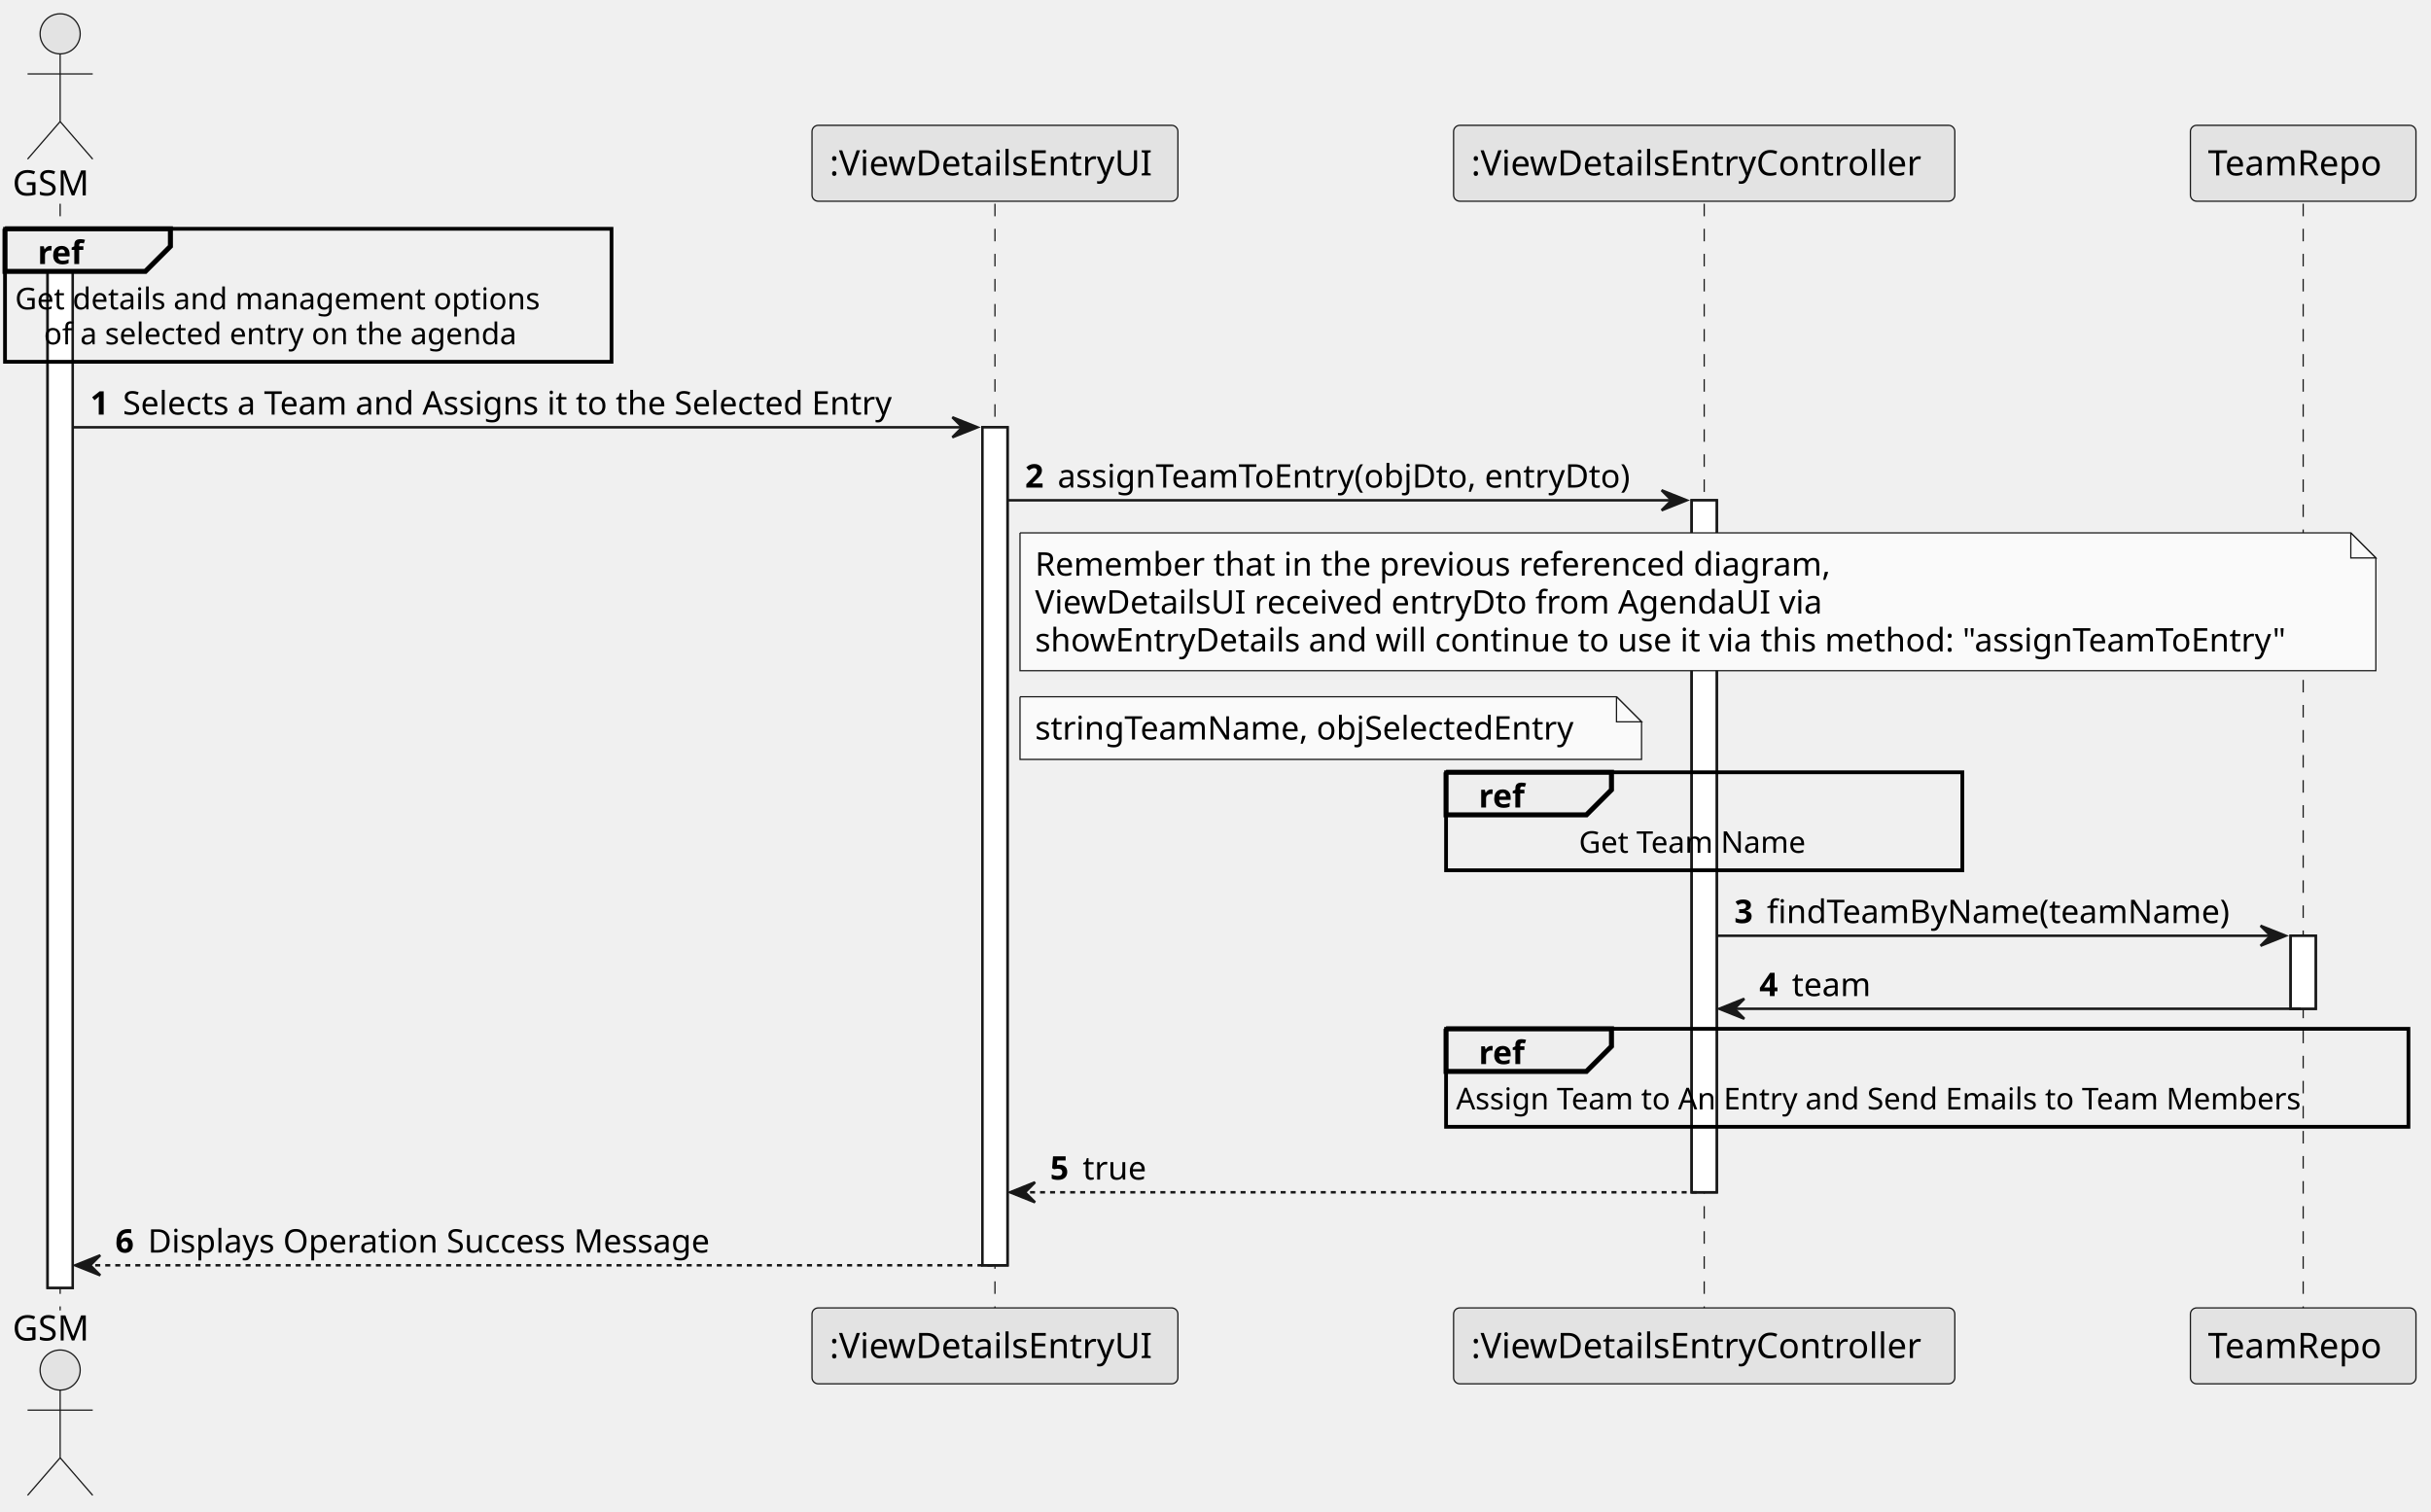
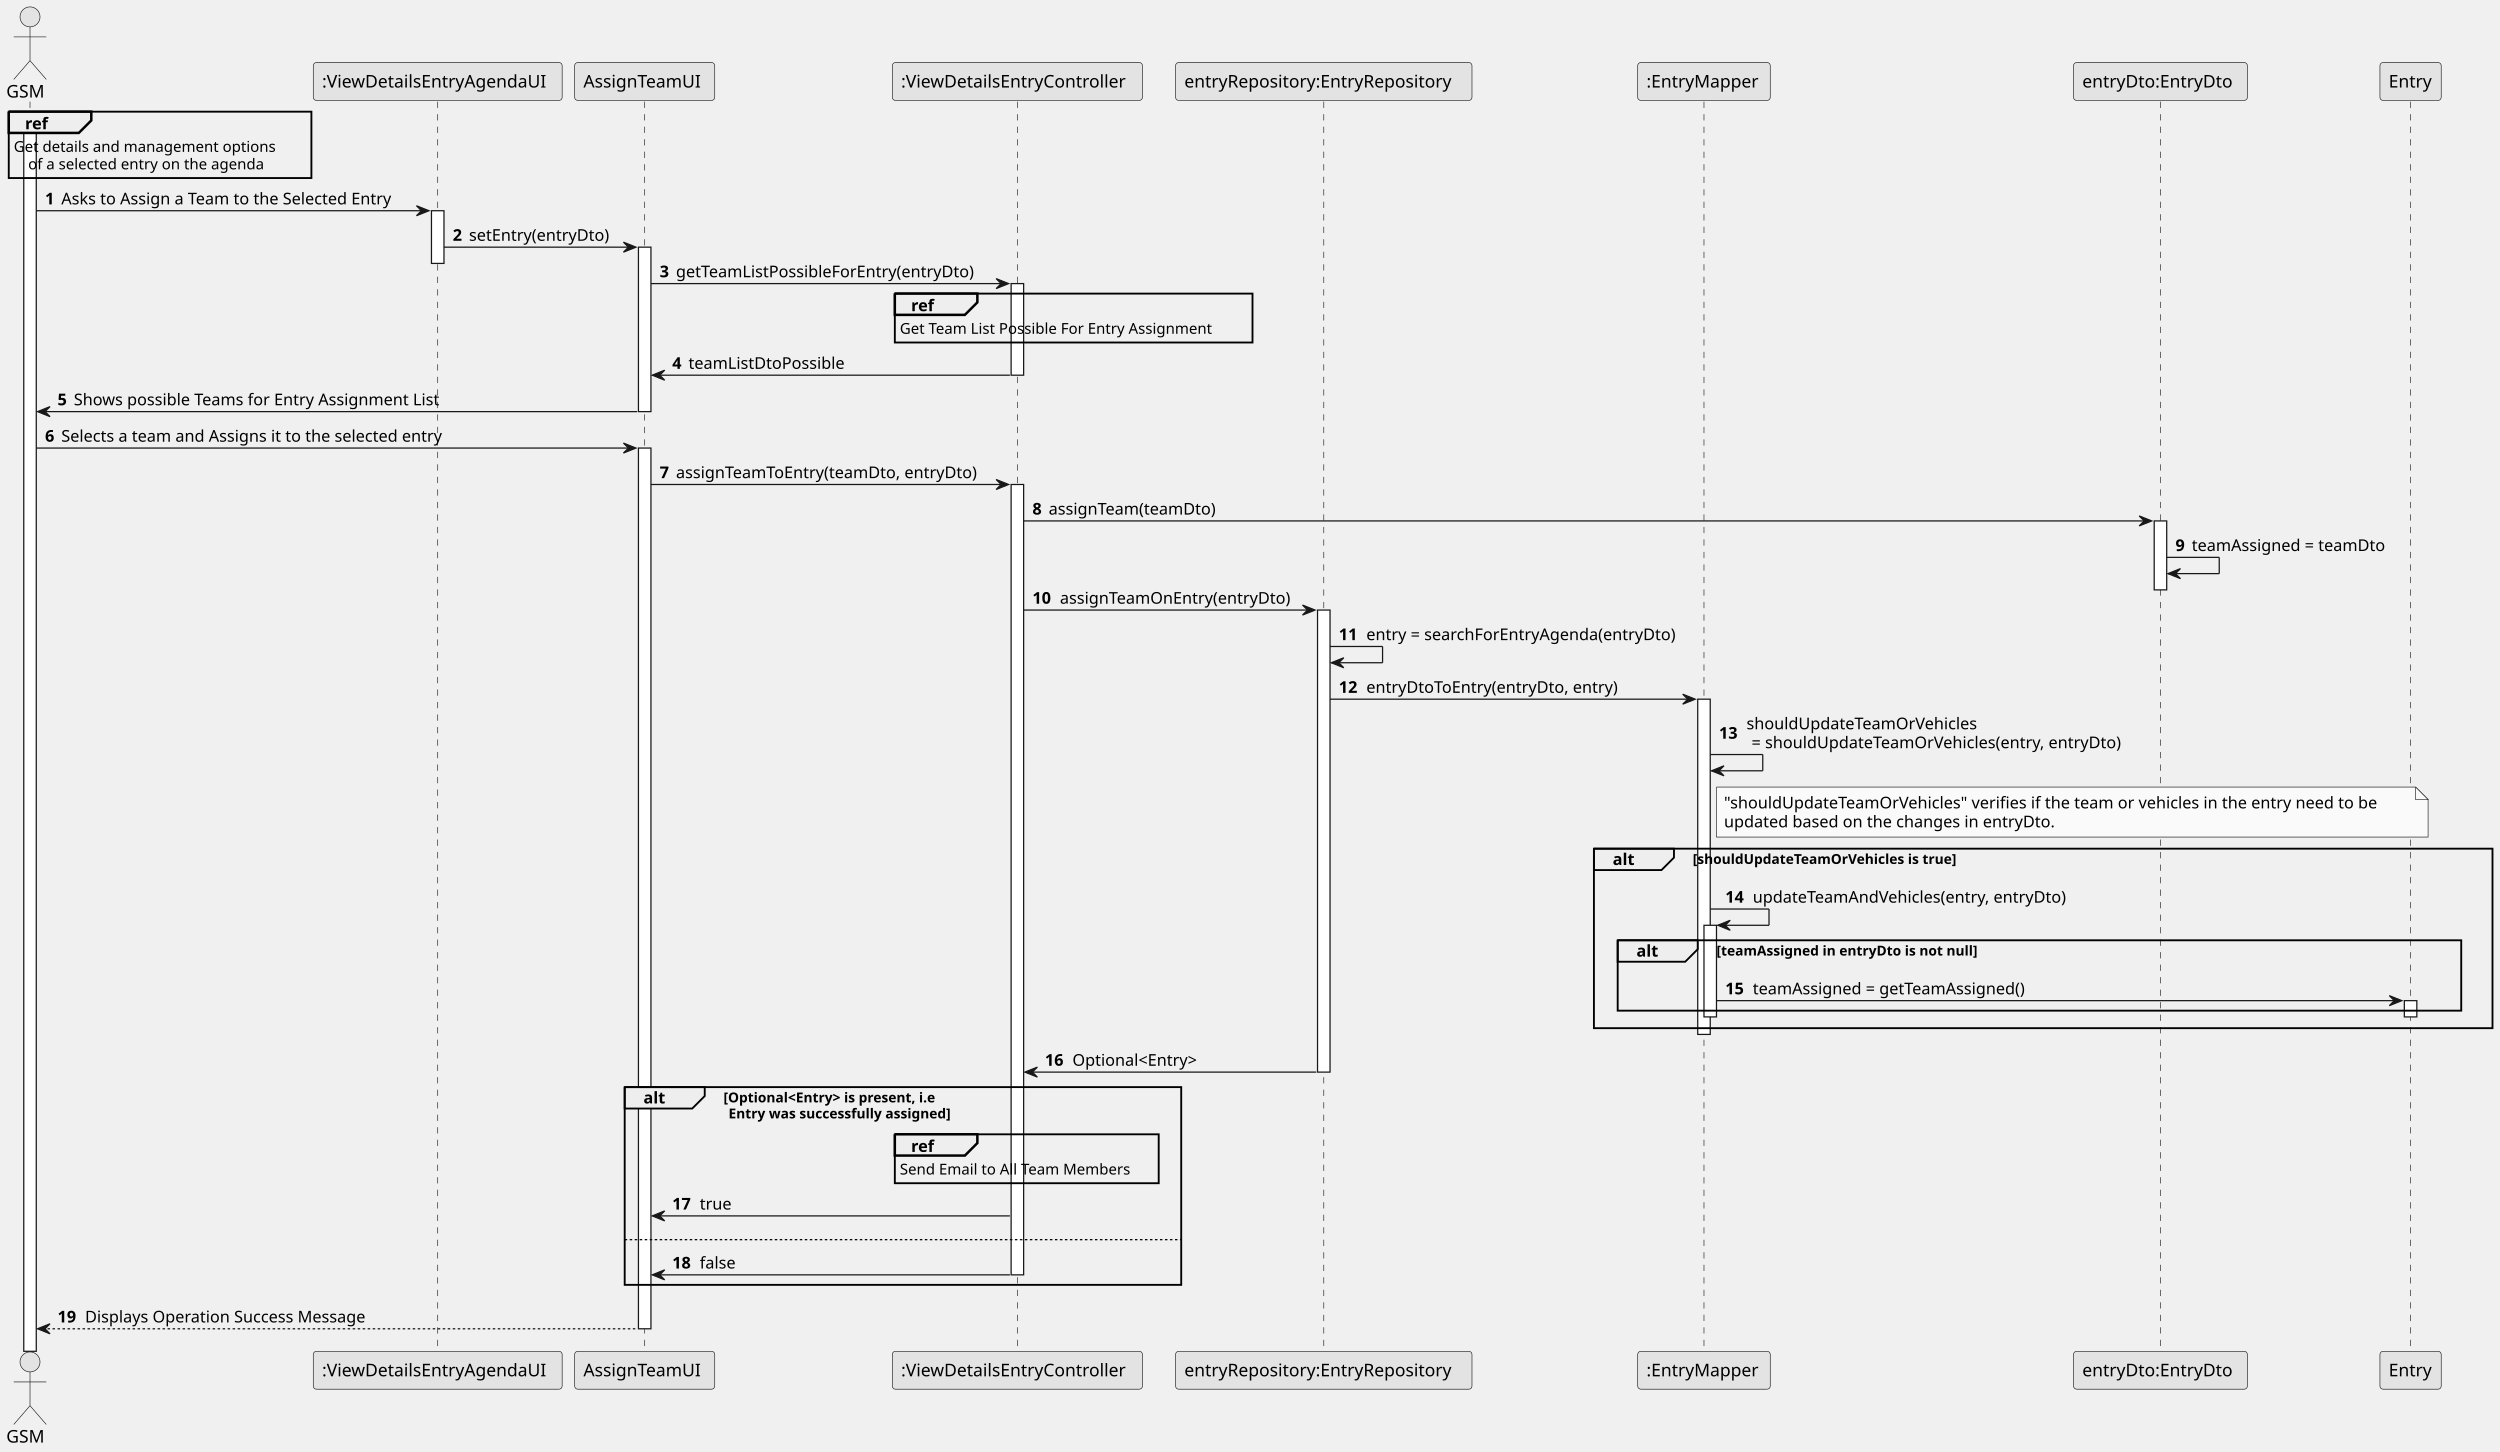
- <svg xmlns="http://www.w3.org/2000/svg" contentStyleType="text/css" height="603px" preserveAspectRatio="none" style="width:970px;height:603px;background:#FFFFFF;" version="1.1" viewBox="0 0 970 603" width="970px" zoomAndPan="magnify">
+ <svg xmlns="http://www.w3.org/2000/svg" contentStyleType="text/css" height="1161px" preserveAspectRatio="none" style="width:1999px;height:1161px;background:#FFFFFF;" version="1.1" viewBox="0 0 1999 1161" width="1999px" zoomAndPan="magnify">
  <defs />
  <g>
-     <rect fill="#FFFFFF" height="422.602" style="stroke:#181818;stroke-width:1.0;" width="10" x="19" y="91.297" />
-     <rect fill="#FFFFFF" height="334.398" style="stroke:#181818;stroke-width:1.0;" width="10" x="392" y="170.5" />
-     <rect fill="#FFFFFF" height="276.133" style="stroke:#181818;stroke-width:1.0;" width="10" x="675" y="199.633" />
-     <rect fill="#FFFFFF" height="29.133" style="stroke:#181818;stroke-width:1.0;" width="10" x="914" y="373.398" />
-     <line style="stroke:#181818;stroke-width:0.5;stroke-dasharray:5.0,5.0;" x1="24" x2="24" y1="81.297" y2="522.898" />
-     <line style="stroke:#181818;stroke-width:0.5;stroke-dasharray:5.0,5.0;" x1="397" x2="397" y1="81.297" y2="522.898" />
-     <line style="stroke:#181818;stroke-width:0.5;stroke-dasharray:5.0,5.0;" x1="680" x2="680" y1="81.297" y2="522.898" />
-     <line style="stroke:#181818;stroke-width:0.5;stroke-dasharray:5.0,5.0;" x1="919" x2="919" y1="81.297" y2="522.898" />
+     <line style="stroke:#181818;stroke-width:0.5;stroke-dasharray:5.0,5.0;" x1="24" x2="24" y1="81.297" y2="1080.5" />
+     <rect fill="#FFFFFF" height="991.203" style="stroke:#181818;stroke-width:1.0;" width="10" x="19" y="89.297" />
+     <line style="stroke:#181818;stroke-width:0.5;stroke-dasharray:5.0,5.0;" x1="350" x2="350" y1="81.297" y2="1080.5" />
+     <rect fill="#FFFFFF" height="42.133" style="stroke:#181818;stroke-width:1.0;" width="10" x="345" y="168.5" />
+     <line style="stroke:#181818;stroke-width:0.5;stroke-dasharray:5.0,5.0;" x1="515.5" x2="515.5" y1="81.297" y2="1080.5" />
+     <rect fill="#FFFFFF" height="131.5" style="stroke:#181818;stroke-width:1.0;" width="10" x="510.5" y="197.633" />
+     <rect fill="#FFFFFF" height="704.234" style="stroke:#181818;stroke-width:1.0;" width="10" x="510.5" y="358.266" />
+     <line style="stroke:#181818;stroke-width:0.5;stroke-dasharray:5.0,5.0;" x1="813.5" x2="813.5" y1="81.297" y2="1080.5" />
+     <rect fill="#FFFFFF" height="73.234" style="stroke:#181818;stroke-width:1.0;" width="10" x="808.5" y="226.766" />
+     <rect fill="#FFFFFF" height="631.969" style="stroke:#181818;stroke-width:1.0;" width="10" x="808.5" y="387.398" />
+     <line style="stroke:#181818;stroke-width:0.5;stroke-dasharray:5.0,5.0;" x1="1058.5" x2="1058.5" y1="81.297" y2="1080.5" />
+     <rect fill="#FFFFFF" height="369.461" style="stroke:#181818;stroke-width:1.0;" width="10" x="1053.5" y="487.797" />
+     <line style="stroke:#181818;stroke-width:0.5;stroke-dasharray:5.0,5.0;" x1="1362.5" x2="1362.5" y1="81.297" y2="1080.5" />
+     <rect fill="#FFFFFF" height="268.062" style="stroke:#181818;stroke-width:1.0;" width="10" x="1357.5" y="559.062" />
+     <rect fill="#FFFFFF" height="73.266" style="stroke:#181818;stroke-width:1.0;" width="10" x="1362.5" y="739.859" />
+     <line style="stroke:#181818;stroke-width:0.5;stroke-dasharray:5.0,5.0;" x1="1727.5" x2="1727.5" y1="81.297" y2="1080.5" />
+     <rect fill="#FFFFFF" height="55.133" style="stroke:#181818;stroke-width:1.0;" width="10" x="1722.5" y="416.531" />
+     <line style="stroke:#181818;stroke-width:0.5;stroke-dasharray:5.0,5.0;" x1="1927.5" x2="1927.5" y1="81.297" y2="1080.5" />
+     <rect fill="#FFFFFF" height="13" style="stroke:#181818;stroke-width:1.0;" width="10" x="1922.5" y="800.125" />
    <text fill="#000000" font-family="sans-serif" font-size="14" lengthAdjust="spacing" textLength="32" x="5" y="77.995">GSM</text>
    <ellipse cx="24" cy="13.5" fill="#E3E3E3" rx="8" ry="8" style="stroke:#181818;stroke-width:0.5;" />
    <path d="M24,21.5 L24,48.5 M11,29.5 L37,29.5 M24,48.5 L11,63.5 M24,48.5 L37,63.5 " fill="none" style="stroke:#181818;stroke-width:0.5;" />
-     <text fill="#000000" font-family="sans-serif" font-size="14" lengthAdjust="spacing" textLength="32" x="5" y="534.894">GSM</text>
-     <ellipse cx="24" cy="546.695" fill="#E3E3E3" rx="8" ry="8" style="stroke:#181818;stroke-width:0.5;" />
-     <path d="M24,554.695 L24,581.695 M11,562.695 L37,562.695 M24,581.695 L11,596.695 M24,581.695 L37,596.695 " fill="none" style="stroke:#181818;stroke-width:0.5;" />
-     <rect fill="#E3E3E3" height="30.297" rx="2.5" ry="2.5" style="stroke:#181818;stroke-width:0.5;" width="146" x="324" y="50" />
-     <text fill="#000000" font-family="sans-serif" font-size="14" lengthAdjust="spacing" textLength="132" x="331" y="69.995">:ViewDetailsEntryUI</text>
-     <rect fill="#E3E3E3" height="30.297" rx="2.5" ry="2.5" style="stroke:#181818;stroke-width:0.5;" width="146" x="324" y="521.898" />
-     <text fill="#000000" font-family="sans-serif" font-size="14" lengthAdjust="spacing" textLength="132" x="331" y="541.894">:ViewDetailsEntryUI</text>
-     <rect fill="#E3E3E3" height="30.297" rx="2.5" ry="2.5" style="stroke:#181818;stroke-width:0.5;" width="200" x="580" y="50" />
-     <text fill="#000000" font-family="sans-serif" font-size="14" lengthAdjust="spacing" textLength="186" x="587" y="69.995">:ViewDetailsEntryController</text>
-     <rect fill="#E3E3E3" height="30.297" rx="2.5" ry="2.5" style="stroke:#181818;stroke-width:0.5;" width="200" x="580" y="521.898" />
-     <text fill="#000000" font-family="sans-serif" font-size="14" lengthAdjust="spacing" textLength="186" x="587" y="541.894">:ViewDetailsEntryController</text>
-     <rect fill="#E3E3E3" height="30.297" rx="2.5" ry="2.5" style="stroke:#181818;stroke-width:0.5;" width="90" x="874" y="50" />
-     <text fill="#000000" font-family="sans-serif" font-size="14" lengthAdjust="spacing" textLength="76" x="881" y="69.995">TeamRepo</text>
-     <rect fill="#E3E3E3" height="30.297" rx="2.5" ry="2.5" style="stroke:#181818;stroke-width:0.5;" width="90" x="874" y="521.898" />
-     <text fill="#000000" font-family="sans-serif" font-size="14" lengthAdjust="spacing" textLength="76" x="881" y="541.894">TeamRepo</text>
-     <rect fill="#FFFFFF" height="422.602" style="stroke:#181818;stroke-width:1.0;" width="10" x="19" y="91.297" />
-     <rect fill="#FFFFFF" height="334.398" style="stroke:#181818;stroke-width:1.0;" width="10" x="392" y="170.5" />
-     <rect fill="#FFFFFF" height="276.133" style="stroke:#181818;stroke-width:1.0;" width="10" x="675" y="199.633" />
-     <rect fill="#FFFFFF" height="29.133" style="stroke:#181818;stroke-width:1.0;" width="10" x="914" y="373.398" />
-     <rect fill="none" height="53.07" style="stroke:#000000;stroke-width:1.5;" width="242" x="2" y="91.297" />
-     <path d="M2,91.297 L68,91.297 L68,98.297 L58,108.297 L2,108.297 L2,91.297 " fill="#EEEEEE" style="stroke:#000000;stroke-width:2.0;" />
-     <text fill="#000000" font-family="sans-serif" font-size="13" font-weight="bold" lengthAdjust="spacing" textLength="21" x="15" y="105.364">ref</text>
-     <text fill="#000000" font-family="sans-serif" font-size="12" lengthAdjust="spacing" textLength="234" x="6" y="123.436">Get details and management options</text>
-     <text fill="#000000" font-family="sans-serif" font-size="12" lengthAdjust="spacing" textLength="215" x="17.5" y="137.404">of a selected entry on the agenda</text>
-     <polygon fill="#181818" points="380,166.5,390,170.5,380,174.5,384,170.5" style="stroke:#181818;stroke-width:1.0;" />
-     <line style="stroke:#181818;stroke-width:1.0;" x1="29" x2="386" y1="170.5" y2="170.5" />
-     <text fill="#000000" font-family="sans-serif" font-size="13" font-weight="bold" lengthAdjust="spacing" textLength="9" x="36" y="165.434">1</text>
-     <text fill="#000000" font-family="sans-serif" font-size="13" lengthAdjust="spacing" textLength="331" x="49" y="165.434">Selects a Team and Assigns it to the Selected Entry</text>
-     <polygon fill="#181818" points="663,195.633,673,199.633,663,203.633,667,199.633" style="stroke:#181818;stroke-width:1.0;" />
-     <line style="stroke:#181818;stroke-width:1.0;" x1="402" x2="669" y1="199.633" y2="199.633" />
-     <text fill="#000000" font-family="sans-serif" font-size="13" font-weight="bold" lengthAdjust="spacing" textLength="9" x="409" y="194.567">2</text>
-     <text fill="#000000" font-family="sans-serif" font-size="13" lengthAdjust="spacing" textLength="241" x="422" y="194.567">assignTeamToEntry(objDto, entryDto)</text>
-     <path d="M407,212.633 L407,267.633 L948,267.633 L948,222.633 L938,212.633 L407,212.633 " fill="#FAFAFA" style="stroke:#181818;stroke-width:0.5;" />
-     <path d="M938,212.633 L938,222.633 L948,222.633 L938,212.633 " fill="#FAFAFA" style="stroke:#181818;stroke-width:0.5;" />
-     <text fill="#000000" font-family="sans-serif" font-size="13" lengthAdjust="spacing" textLength="333" x="413" y="229.7">Remember that in the previous referenced diagram,</text>
-     <text fill="#000000" font-family="sans-serif" font-size="13" lengthAdjust="spacing" textLength="326" x="413" y="244.833">ViewDetailsUI received entryDto from AgendaUI via</text>
-     <text fill="#000000" font-family="sans-serif" font-size="13" lengthAdjust="spacing" textLength="520" x="413" y="259.965">showEntryDetails and will continue to use it via this method: "assignTeamToEntry"</text>
-     <path d="M407,278.031 L407,303.031 L655,303.031 L655,288.031 L645,278.031 L407,278.031 " fill="#FAFAFA" style="stroke:#181818;stroke-width:0.5;" />
-     <path d="M645,278.031 L645,288.031 L655,288.031 L645,278.031 " fill="#FAFAFA" style="stroke:#181818;stroke-width:0.5;" />
-     <text fill="#000000" font-family="sans-serif" font-size="13" lengthAdjust="spacing" textLength="227" x="413" y="295.098">stringTeamName, objSelectedEntry</text>
-     <rect fill="none" height="39.102" style="stroke:#000000;stroke-width:1.5;" width="206" x="577" y="308.164" />
-     <path d="M577,308.164 L643,308.164 L643,315.164 L633,325.164 L577,325.164 L577,308.164 " fill="#EEEEEE" style="stroke:#000000;stroke-width:2.0;" />
-     <text fill="#000000" font-family="sans-serif" font-size="13" font-weight="bold" lengthAdjust="spacing" textLength="21" x="590" y="322.231">ref</text>
-     <text fill="#000000" font-family="sans-serif" font-size="12" lengthAdjust="spacing" textLength="100" x="630" y="340.303">Get Team Name</text>
-     <polygon fill="#181818" points="902,369.398,912,373.398,902,377.398,906,373.398" style="stroke:#181818;stroke-width:1.0;" />
-     <line style="stroke:#181818;stroke-width:1.0;" x1="685" x2="908" y1="373.398" y2="373.398" />
-     <text fill="#000000" font-family="sans-serif" font-size="13" font-weight="bold" lengthAdjust="spacing" textLength="9" x="692" y="368.332">3</text>
-     <text fill="#000000" font-family="sans-serif" font-size="13" lengthAdjust="spacing" textLength="197" x="705" y="368.332">findTeamByName(teamName)</text>
-     <polygon fill="#181818" points="696,398.531,686,402.531,696,406.531,692,402.531" style="stroke:#181818;stroke-width:1.0;" />
-     <line style="stroke:#181818;stroke-width:1.0;" x1="690" x2="918" y1="402.531" y2="402.531" />
-     <text fill="#000000" font-family="sans-serif" font-size="13" font-weight="bold" lengthAdjust="spacing" textLength="9" x="702" y="397.465">4</text>
-     <text fill="#000000" font-family="sans-serif" font-size="13" lengthAdjust="spacing" textLength="34" x="715" y="397.465">team</text>
-     <rect fill="none" height="39.102" style="stroke:#000000;stroke-width:1.5;" width="384" x="577" y="410.531" />
-     <path d="M577,410.531 L643,410.531 L643,417.531 L633,427.531 L577,427.531 L577,410.531 " fill="#EEEEEE" style="stroke:#000000;stroke-width:2.0;" />
-     <text fill="#000000" font-family="sans-serif" font-size="13" font-weight="bold" lengthAdjust="spacing" textLength="21" x="590" y="424.598">ref</text>
-     <text fill="#000000" font-family="sans-serif" font-size="12" lengthAdjust="spacing" textLength="376" x="581" y="442.67">Assign Team to An Entry and Send Emails to Team Members</text>
-     <polygon fill="#181818" points="413,471.766,403,475.766,413,479.766,409,475.766" style="stroke:#181818;stroke-width:1.0;" />
-     <line style="stroke:#181818;stroke-width:1.0;stroke-dasharray:2.0,2.0;" x1="407" x2="679" y1="475.766" y2="475.766" />
-     <text fill="#000000" font-family="sans-serif" font-size="13" font-weight="bold" lengthAdjust="spacing" textLength="9" x="419" y="470.7">5</text>
-     <text fill="#000000" font-family="sans-serif" font-size="13" lengthAdjust="spacing" textLength="26" x="432" y="470.7">true</text>
-     <polygon fill="#181818" points="40,500.898,30,504.898,40,508.898,36,504.898" style="stroke:#181818;stroke-width:1.0;" />
-     <line style="stroke:#181818;stroke-width:1.0;stroke-dasharray:2.0,2.0;" x1="34" x2="396" y1="504.898" y2="504.898" />
-     <text fill="#000000" font-family="sans-serif" font-size="13" font-weight="bold" lengthAdjust="spacing" textLength="9" x="46" y="499.832">6</text>
-     <text fill="#000000" font-family="sans-serif" font-size="13" lengthAdjust="spacing" textLength="238" x="59" y="499.832">Displays Operation Success Message</text>
+     <rect fill="#E3E3E3" height="30.297" rx="2.5" ry="2.5" style="stroke:#181818;stroke-width:0.5;" width="199" x="250.5" y="50" />
+     <text fill="#000000" font-family="sans-serif" font-size="14" lengthAdjust="spacing" textLength="185" x="257.5" y="69.995">:ViewDetailsEntryAgendaUI</text>
+     <rect fill="#E3E3E3" height="30.297" rx="2.5" ry="2.5" style="stroke:#181818;stroke-width:0.5;" width="112" x="459.5" y="50" />
+     <text fill="#000000" font-family="sans-serif" font-size="14" lengthAdjust="spacing" textLength="98" x="466.5" y="69.995">AssignTeamUI</text>
+     <rect fill="#E3E3E3" height="30.297" rx="2.5" ry="2.5" style="stroke:#181818;stroke-width:0.5;" width="200" x="713.5" y="50" />
+     <text fill="#000000" font-family="sans-serif" font-size="14" lengthAdjust="spacing" textLength="186" x="720.5" y="69.995">:ViewDetailsEntryController</text>
+     <rect fill="#E3E3E3" height="30.297" rx="2.5" ry="2.5" style="stroke:#181818;stroke-width:0.5;" width="237" x="940" y="50" />
+     <text fill="#000000" font-family="sans-serif" font-size="14" lengthAdjust="spacing" textLength="223" x="947" y="69.995">entryRepository:EntryRepository</text>
+     <rect fill="#E3E3E3" height="30.297" rx="2.5" ry="2.5" style="stroke:#181818;stroke-width:0.5;" width="106" x="1309.5" y="50" />
+     <text fill="#000000" font-family="sans-serif" font-size="14" lengthAdjust="spacing" textLength="92" x="1316.5" y="69.995">:EntryMapper</text>
+     <rect fill="#E3E3E3" height="30.297" rx="2.5" ry="2.5" style="stroke:#181818;stroke-width:0.5;" width="139" x="1658" y="50" />
+     <text fill="#000000" font-family="sans-serif" font-size="14" lengthAdjust="spacing" textLength="125" x="1665" y="69.995">entryDto:EntryDto</text>
+     <rect fill="#E3E3E3" height="30.297" rx="2.5" ry="2.5" style="stroke:#181818;stroke-width:0.5;" width="49" x="1903" y="50" />
+     <text fill="#000000" font-family="sans-serif" font-size="14" lengthAdjust="spacing" textLength="35" x="1910" y="69.995">Entry</text>
+     <text fill="#000000" font-family="sans-serif" font-size="14" lengthAdjust="spacing" textLength="32" x="5" y="1153.495">GSM</text>
+     <ellipse cx="24" cy="1089" fill="#E3E3E3" rx="8" ry="8" style="stroke:#181818;stroke-width:0.5;" />
+     <path d="M24,1097 L24,1124 M11,1105 L37,1105 M24,1124 L11,1139 M24,1124 L37,1139 " fill="none" style="stroke:#181818;stroke-width:0.5;" />
+     <rect fill="#E3E3E3" height="30.297" rx="2.5" ry="2.5" style="stroke:#181818;stroke-width:0.5;" width="199" x="250.5" y="1080.5" />
+     <text fill="#000000" font-family="sans-serif" font-size="14" lengthAdjust="spacing" textLength="185" x="257.5" y="1100.495">:ViewDetailsEntryAgendaUI</text>
+     <rect fill="#E3E3E3" height="30.297" rx="2.5" ry="2.5" style="stroke:#181818;stroke-width:0.5;" width="112" x="459.5" y="1080.5" />
+     <text fill="#000000" font-family="sans-serif" font-size="14" lengthAdjust="spacing" textLength="98" x="466.5" y="1100.495">AssignTeamUI</text>
+     <rect fill="#E3E3E3" height="30.297" rx="2.5" ry="2.5" style="stroke:#181818;stroke-width:0.5;" width="200" x="713.5" y="1080.5" />
+     <text fill="#000000" font-family="sans-serif" font-size="14" lengthAdjust="spacing" textLength="186" x="720.5" y="1100.495">:ViewDetailsEntryController</text>
+     <rect fill="#E3E3E3" height="30.297" rx="2.5" ry="2.5" style="stroke:#181818;stroke-width:0.5;" width="237" x="940" y="1080.5" />
+     <text fill="#000000" font-family="sans-serif" font-size="14" lengthAdjust="spacing" textLength="223" x="947" y="1100.495">entryRepository:EntryRepository</text>
+     <rect fill="#E3E3E3" height="30.297" rx="2.5" ry="2.5" style="stroke:#181818;stroke-width:0.5;" width="106" x="1309.5" y="1080.5" />
+     <text fill="#000000" font-family="sans-serif" font-size="14" lengthAdjust="spacing" textLength="92" x="1316.5" y="1100.495">:EntryMapper</text>
+     <rect fill="#E3E3E3" height="30.297" rx="2.5" ry="2.5" style="stroke:#181818;stroke-width:0.5;" width="139" x="1658" y="1080.5" />
+     <text fill="#000000" font-family="sans-serif" font-size="14" lengthAdjust="spacing" textLength="125" x="1665" y="1100.495">entryDto:EntryDto</text>
+     <rect fill="#E3E3E3" height="30.297" rx="2.5" ry="2.5" style="stroke:#181818;stroke-width:0.5;" width="49" x="1903" y="1080.5" />
+     <text fill="#000000" font-family="sans-serif" font-size="14" lengthAdjust="spacing" textLength="35" x="1910" y="1100.495">Entry</text>
+     <rect fill="none" height="53.07" style="stroke:#000000;stroke-width:1.5;" width="242" x="7" y="89.297" />
+     <path d="M7,89.297 L73,89.297 L73,96.297 L63,106.297 L7,106.297 L7,89.297 " fill="#EEEEEE" style="stroke:#000000;stroke-width:2.0;" />
+     <text fill="#000000" font-family="sans-serif" font-size="13" font-weight="bold" lengthAdjust="spacing" textLength="21" x="20" y="103.364">ref</text>
+     <text fill="#000000" font-family="sans-serif" font-size="12" lengthAdjust="spacing" textLength="234" x="11" y="121.436">Get details and management options</text>
+     <text fill="#000000" font-family="sans-serif" font-size="12" lengthAdjust="spacing" textLength="215" x="22.5" y="135.404">of a selected entry on the agenda</text>
+     <polygon fill="#181818" points="333,164.5,343,168.5,333,172.5,337,168.5" style="stroke:#181818;stroke-width:1.0;" />
+     <line style="stroke:#181818;stroke-width:1.0;" x1="29" x2="339" y1="168.5" y2="168.5" />
+     <text fill="#000000" font-family="sans-serif" font-size="13" font-weight="bold" lengthAdjust="spacing" textLength="9" x="36" y="163.434">1</text>
+     <text fill="#000000" font-family="sans-serif" font-size="13" lengthAdjust="spacing" textLength="284" x="49" y="163.434">Asks to Assign a Team to the Selected Entry</text>
+     <polygon fill="#181818" points="498.5,193.633,508.5,197.633,498.5,201.633,502.5,197.633" style="stroke:#181818;stroke-width:1.0;" />
+     <line style="stroke:#181818;stroke-width:1.0;" x1="355" x2="504.5" y1="197.633" y2="197.633" />
+     <text fill="#000000" font-family="sans-serif" font-size="13" font-weight="bold" lengthAdjust="spacing" textLength="9" x="362" y="192.567">2</text>
+     <text fill="#000000" font-family="sans-serif" font-size="13" lengthAdjust="spacing" textLength="119" x="375" y="192.567">setEntry(entryDto)</text>
+     <polygon fill="#181818" points="796.5,222.766,806.5,226.766,796.5,230.766,800.5,226.766" style="stroke:#181818;stroke-width:1.0;" />
+     <line style="stroke:#181818;stroke-width:1.0;" x1="520.5" x2="802.5" y1="226.766" y2="226.766" />
+     <text fill="#000000" font-family="sans-serif" font-size="13" font-weight="bold" lengthAdjust="spacing" textLength="9" x="527.5" y="221.7">3</text>
+     <text fill="#000000" font-family="sans-serif" font-size="13" lengthAdjust="spacing" textLength="250" x="540.5" y="221.7">getTeamListPossibleForEntry(entryDto)</text>
+     <rect fill="none" height="39.102" style="stroke:#000000;stroke-width:1.5;" width="286" x="715.5" y="234.766" />
+     <path d="M715.5,234.766 L781.5,234.766 L781.5,241.766 L771.5,251.766 L715.5,251.766 L715.5,234.766 " fill="#EEEEEE" style="stroke:#000000;stroke-width:2.0;" />
+     <text fill="#000000" font-family="sans-serif" font-size="13" font-weight="bold" lengthAdjust="spacing" textLength="21" x="728.5" y="248.833">ref</text>
+     <text fill="#000000" font-family="sans-serif" font-size="12" lengthAdjust="spacing" textLength="278" x="719.5" y="266.904">Get Team List Possible For Entry Assignment</text>
+     <polygon fill="#181818" points="531.5,296,521.5,300,531.5,304,527.5,300" style="stroke:#181818;stroke-width:1.0;" />
+     <line style="stroke:#181818;stroke-width:1.0;" x1="525.5" x2="807.5" y1="300" y2="300" />
+     <text fill="#000000" font-family="sans-serif" font-size="13" font-weight="bold" lengthAdjust="spacing" textLength="9" x="537.5" y="294.934">4</text>
+     <text fill="#000000" font-family="sans-serif" font-size="13" lengthAdjust="spacing" textLength="131" x="550.5" y="294.934">teamListDtoPossible</text>
+     <polygon fill="#181818" points="40,325.133,30,329.133,40,333.133,36,329.133" style="stroke:#181818;stroke-width:1.0;" />
+     <line style="stroke:#181818;stroke-width:1.0;" x1="34" x2="509.5" y1="329.133" y2="329.133" />
+     <text fill="#000000" font-family="sans-serif" font-size="13" font-weight="bold" lengthAdjust="spacing" textLength="9" x="46" y="324.067">5</text>
+     <text fill="#000000" font-family="sans-serif" font-size="13" lengthAdjust="spacing" textLength="308" x="59" y="324.067">Shows possible Teams for Entry Assignment List</text>
+     <polygon fill="#181818" points="498.5,354.266,508.5,358.266,498.5,362.266,502.5,358.266" style="stroke:#181818;stroke-width:1.0;" />
+     <line style="stroke:#181818;stroke-width:1.0;" x1="29" x2="504.5" y1="358.266" y2="358.266" />
+     <text fill="#000000" font-family="sans-serif" font-size="13" font-weight="bold" lengthAdjust="spacing" textLength="9" x="36" y="353.2">6</text>
+     <text fill="#000000" font-family="sans-serif" font-size="13" lengthAdjust="spacing" textLength="327" x="49" y="353.2">Selects a team and Assigns it to the selected entry</text>
+     <polygon fill="#181818" points="796.5,383.398,806.5,387.398,796.5,391.398,800.5,387.398" style="stroke:#181818;stroke-width:1.0;" />
+     <line style="stroke:#181818;stroke-width:1.0;" x1="520.5" x2="802.5" y1="387.398" y2="387.398" />
+     <text fill="#000000" font-family="sans-serif" font-size="13" font-weight="bold" lengthAdjust="spacing" textLength="9" x="527.5" y="382.332">7</text>
+     <text fill="#000000" font-family="sans-serif" font-size="13" lengthAdjust="spacing" textLength="256" x="540.5" y="382.332">assignTeamToEntry(teamDto, entryDto)</text>
+     <polygon fill="#181818" points="1710.5,412.531,1720.5,416.531,1710.5,420.531,1714.5,416.531" style="stroke:#181818;stroke-width:1.0;" />
+     <line style="stroke:#181818;stroke-width:1.0;" x1="818.5" x2="1716.5" y1="416.531" y2="416.531" />
+     <text fill="#000000" font-family="sans-serif" font-size="13" font-weight="bold" lengthAdjust="spacing" textLength="9" x="825.5" y="411.465">8</text>
+     <text fill="#000000" font-family="sans-serif" font-size="13" lengthAdjust="spacing" textLength="144" x="838.5" y="411.465">assignTeam(teamDto)</text>
+     <line style="stroke:#181818;stroke-width:1.0;" x1="1732.5" x2="1774.5" y1="445.664" y2="445.664" />
+     <line style="stroke:#181818;stroke-width:1.0;" x1="1774.5" x2="1774.5" y1="445.664" y2="458.664" />
+     <line style="stroke:#181818;stroke-width:1.0;" x1="1733.5" x2="1774.5" y1="458.664" y2="458.664" />
+     <polygon fill="#181818" points="1743.5,454.664,1733.5,458.664,1743.5,462.664,1739.5,458.664" style="stroke:#181818;stroke-width:1.0;" />
+     <text fill="#000000" font-family="sans-serif" font-size="13" font-weight="bold" lengthAdjust="spacing" textLength="9" x="1739.5" y="440.598">9</text>
+     <text fill="#000000" font-family="sans-serif" font-size="13" lengthAdjust="spacing" textLength="168" x="1752.5" y="440.598">teamAssigned = teamDto</text>
+     <polygon fill="#181818" points="1041.5,483.797,1051.5,487.797,1041.5,491.797,1045.5,487.797" style="stroke:#181818;stroke-width:1.0;" />
+     <line style="stroke:#181818;stroke-width:1.0;" x1="818.5" x2="1047.5" y1="487.797" y2="487.797" />
+     <text fill="#000000" font-family="sans-serif" font-size="13" font-weight="bold" lengthAdjust="spacing" textLength="18" x="825.5" y="482.731">10</text>
+     <text fill="#000000" font-family="sans-serif" font-size="13" lengthAdjust="spacing" textLength="194" x="847.5" y="482.731">assignTeamOnEntry(entryDto)</text>
+     <line style="stroke:#181818;stroke-width:1.0;" x1="1063.5" x2="1105.5" y1="516.93" y2="516.93" />
+     <line style="stroke:#181818;stroke-width:1.0;" x1="1105.5" x2="1105.5" y1="516.93" y2="529.93" />
+     <line style="stroke:#181818;stroke-width:1.0;" x1="1064.5" x2="1105.5" y1="529.93" y2="529.93" />
+     <polygon fill="#181818" points="1074.5,525.93,1064.5,529.93,1074.5,533.93,1070.5,529.93" style="stroke:#181818;stroke-width:1.0;" />
+     <text fill="#000000" font-family="sans-serif" font-size="13" font-weight="bold" lengthAdjust="spacing" textLength="18" x="1070.5" y="511.864">11</text>
+     <text fill="#000000" font-family="sans-serif" font-size="13" lengthAdjust="spacing" textLength="263" x="1092.5" y="511.864">entry = searchForEntryAgenda(entryDto)</text>
+     <polygon fill="#181818" points="1345.5,555.062,1355.5,559.062,1345.5,563.062,1349.5,559.062" style="stroke:#181818;stroke-width:1.0;" />
+     <line style="stroke:#181818;stroke-width:1.0;" x1="1063.5" x2="1351.5" y1="559.062" y2="559.062" />
+     <text fill="#000000" font-family="sans-serif" font-size="13" font-weight="bold" lengthAdjust="spacing" textLength="18" x="1070.5" y="553.997">12</text>
+     <text fill="#000000" font-family="sans-serif" font-size="13" lengthAdjust="spacing" textLength="211" x="1092.5" y="553.997">entryDtoToEntry(entryDto, entry)</text>
+     <line style="stroke:#181818;stroke-width:1.0;" x1="1367.5" x2="1409.5" y1="603.328" y2="603.328" />
+     <line style="stroke:#181818;stroke-width:1.0;" x1="1409.5" x2="1409.5" y1="603.328" y2="616.328" />
+     <line style="stroke:#181818;stroke-width:1.0;" x1="1368.5" x2="1409.5" y1="616.328" y2="616.328" />
+     <polygon fill="#181818" points="1378.5,612.328,1368.5,616.328,1378.5,620.328,1374.5,616.328" style="stroke:#181818;stroke-width:1.0;" />
+     <text fill="#000000" font-family="sans-serif" font-size="13" font-weight="bold" lengthAdjust="spacing" textLength="18" x="1374.5" y="590.696">13</text>
+     <text fill="#000000" font-family="sans-serif" font-size="13" lengthAdjust="spacing" textLength="193" x="1396.5" y="583.129">shouldUpdateTeamOrVehicles</text>
+     <text fill="#000000" font-family="sans-serif" font-size="13" lengthAdjust="spacing" textLength="315" x="1400.5" y="598.262">= shouldUpdateTeamOrVehicles(entry, entryDto)</text>
+     <path d="M1372.5,629.328 L1372.5,669.328 L1941.5,669.328 L1941.5,639.328 L1931.5,629.328 L1372.5,629.328 " fill="#FAFAFA" style="stroke:#181818;stroke-width:0.5;" />
+     <path d="M1931.5,629.328 L1931.5,639.328 L1941.5,639.328 L1931.5,629.328 " fill="#FAFAFA" style="stroke:#181818;stroke-width:0.5;" />
+     <text fill="#000000" font-family="sans-serif" font-size="13" lengthAdjust="spacing" textLength="548" x="1378.5" y="646.395">"shouldUpdateTeamOrVehicles" verifies if the team or vehicles in the entry need to be</text>
+     <text fill="#000000" font-family="sans-serif" font-size="13" lengthAdjust="spacing" textLength="278" x="1378.5" y="661.528">updated based on the changes in entryDto.</text>
+     <path d="M1274.5,678.594 L1338.5,678.594 L1338.5,685.727 L1328.5,695.727 L1274.5,695.727 L1274.5,678.594 " fill="#EEEEEE" style="stroke:#000000;stroke-width:1.5;" />
+     <rect fill="none" height="143.531" style="stroke:#000000;stroke-width:1.5;" width="718.5" x="1274.5" y="678.594" />
+     <text fill="#000000" font-family="sans-serif" font-size="13" font-weight="bold" lengthAdjust="spacing" textLength="19" x="1289.5" y="691.661">alt</text>
+     <text fill="#000000" font-family="sans-serif" font-size="11" font-weight="bold" lengthAdjust="spacing" textLength="248" x="1353.5" y="690.804">[shouldUpdateTeamOrVehicles is true]</text>
+     <line style="stroke:#181818;stroke-width:1.0;" x1="1367.5" x2="1414.5" y1="726.859" y2="726.859" />
+     <line style="stroke:#181818;stroke-width:1.0;" x1="1414.5" x2="1414.5" y1="726.859" y2="739.859" />
+     <line style="stroke:#181818;stroke-width:1.0;" x1="1373.5" x2="1414.5" y1="739.859" y2="739.859" />
+     <polygon fill="#181818" points="1383.5,735.859,1373.5,739.859,1383.5,743.859,1379.5,739.859" style="stroke:#181818;stroke-width:1.0;" />
+     <text fill="#000000" font-family="sans-serif" font-size="13" font-weight="bold" lengthAdjust="spacing" textLength="18" x="1379.5" y="721.793">14</text>
+     <text fill="#000000" font-family="sans-serif" font-size="13" lengthAdjust="spacing" textLength="266" x="1401.5" y="721.793">updateTeamAndVehicles(entry, entryDto)</text>
+     <path d="M1293.5,751.859 L1357.5,751.859 L1357.5,758.992 L1347.5,768.992 L1293.5,768.992 L1293.5,751.859 " fill="#EEEEEE" style="stroke:#000000;stroke-width:1.5;" />
+     <rect fill="none" height="56.266" style="stroke:#000000;stroke-width:1.5;" width="674.5" x="1293.5" y="751.859" />
+     <text fill="#000000" font-family="sans-serif" font-size="13" font-weight="bold" lengthAdjust="spacing" textLength="19" x="1308.5" y="764.926">alt</text>
+     <text fill="#000000" font-family="sans-serif" font-size="11" font-weight="bold" lengthAdjust="spacing" textLength="243" x="1372.5" y="764.07">[teamAssigned in entryDto is not null]</text>
+     <polygon fill="#181818" points="1910.5,796.125,1920.5,800.125,1910.5,804.125,1914.5,800.125" style="stroke:#181818;stroke-width:1.0;" />
+     <line style="stroke:#181818;stroke-width:1.0;" x1="1372.5" x2="1916.5" y1="800.125" y2="800.125" />
+     <text fill="#000000" font-family="sans-serif" font-size="13" font-weight="bold" lengthAdjust="spacing" textLength="18" x="1379.5" y="795.059">15</text>
+     <text fill="#000000" font-family="sans-serif" font-size="13" lengthAdjust="spacing" textLength="236" x="1401.5" y="795.059">teamAssigned = getTeamAssigned()</text>
+     <polygon fill="#181818" points="829.5,853.258,819.5,857.258,829.5,861.258,825.5,857.258" style="stroke:#181818;stroke-width:1.0;" />
+     <line style="stroke:#181818;stroke-width:1.0;" x1="823.5" x2="1052.5" y1="857.258" y2="857.258" />
+     <text fill="#000000" font-family="sans-serif" font-size="13" font-weight="bold" lengthAdjust="spacing" textLength="18" x="835.5" y="852.192">16</text>
+     <text fill="#000000" font-family="sans-serif" font-size="13" lengthAdjust="spacing" textLength="108" x="857.5" y="852.192">Optional&lt;Entry&gt;</text>
+     <path d="M499.5,869.258 L563.5,869.258 L563.5,876.391 L553.5,886.391 L499.5,886.391 L499.5,869.258 " fill="#EEEEEE" style="stroke:#000000;stroke-width:1.5;" />
+     <rect fill="none" height="158.109" style="stroke:#000000;stroke-width:1.5;" width="445" x="499.5" y="869.258" />
+     <text fill="#000000" font-family="sans-serif" font-size="13" font-weight="bold" lengthAdjust="spacing" textLength="19" x="514.5" y="882.325">alt</text>
+     <text fill="#000000" font-family="sans-serif" font-size="11" font-weight="bold" lengthAdjust="spacing" textLength="203" x="578.5" y="881.468">[Optional&lt;Entry&gt; is present, i.e</text>
+     <text fill="#000000" font-family="sans-serif" font-size="11" font-weight="bold" lengthAdjust="spacing" textLength="213" x="582.5" y="894.273">Entry was successfully assigned]</text>
+     <line style="stroke:#000000;stroke-width:1.0;stroke-dasharray:2.0,2.0;" x1="499.5" x2="944.5" y1="991.234" y2="991.234" />
+     <rect fill="none" height="39.102" style="stroke:#000000;stroke-width:1.5;" width="211" x="715.5" y="907" />
+     <path d="M715.5,907 L781.5,907 L781.5,914 L771.5,924 L715.5,924 L715.5,907 " fill="#EEEEEE" style="stroke:#000000;stroke-width:2.0;" />
+     <text fill="#000000" font-family="sans-serif" font-size="13" font-weight="bold" lengthAdjust="spacing" textLength="21" x="728.5" y="921.067">ref</text>
+     <text fill="#000000" font-family="sans-serif" font-size="12" lengthAdjust="spacing" textLength="203" x="719.5" y="939.139">Send Email to All Team Members</text>
+     <polygon fill="#181818" points="531.5,968.234,521.5,972.234,531.5,976.234,527.5,972.234" style="stroke:#181818;stroke-width:1.0;" />
+     <line style="stroke:#181818;stroke-width:1.0;" x1="525.5" x2="807.5" y1="972.234" y2="972.234" />
+     <text fill="#000000" font-family="sans-serif" font-size="13" font-weight="bold" lengthAdjust="spacing" textLength="18" x="537.5" y="967.168">17</text>
+     <text fill="#000000" font-family="sans-serif" font-size="13" lengthAdjust="spacing" textLength="26" x="559.5" y="967.168">true</text>
+     <polygon fill="#181818" points="531.5,1015.367,521.5,1019.367,531.5,1023.367,527.5,1019.367" style="stroke:#181818;stroke-width:1.0;" />
+     <line style="stroke:#181818;stroke-width:1.0;" x1="525.5" x2="807.5" y1="1019.367" y2="1019.367" />
+     <text fill="#000000" font-family="sans-serif" font-size="13" font-weight="bold" lengthAdjust="spacing" textLength="18" x="537.5" y="1014.301">18</text>
+     <text fill="#000000" font-family="sans-serif" font-size="13" lengthAdjust="spacing" textLength="30" x="559.5" y="1014.301">false</text>
+     <polygon fill="#181818" points="40,1058.5,30,1062.5,40,1066.5,36,1062.5" style="stroke:#181818;stroke-width:1.0;" />
+     <line style="stroke:#181818;stroke-width:1.0;stroke-dasharray:2.0,2.0;" x1="34" x2="509.5" y1="1062.5" y2="1062.5" />
+     <text fill="#000000" font-family="sans-serif" font-size="13" font-weight="bold" lengthAdjust="spacing" textLength="18" x="46" y="1057.434">19</text>
+     <text fill="#000000" font-family="sans-serif" font-size="13" lengthAdjust="spacing" textLength="238" x="68" y="1057.434">Displays Operation Success Message</text>
  </g>
</svg>
